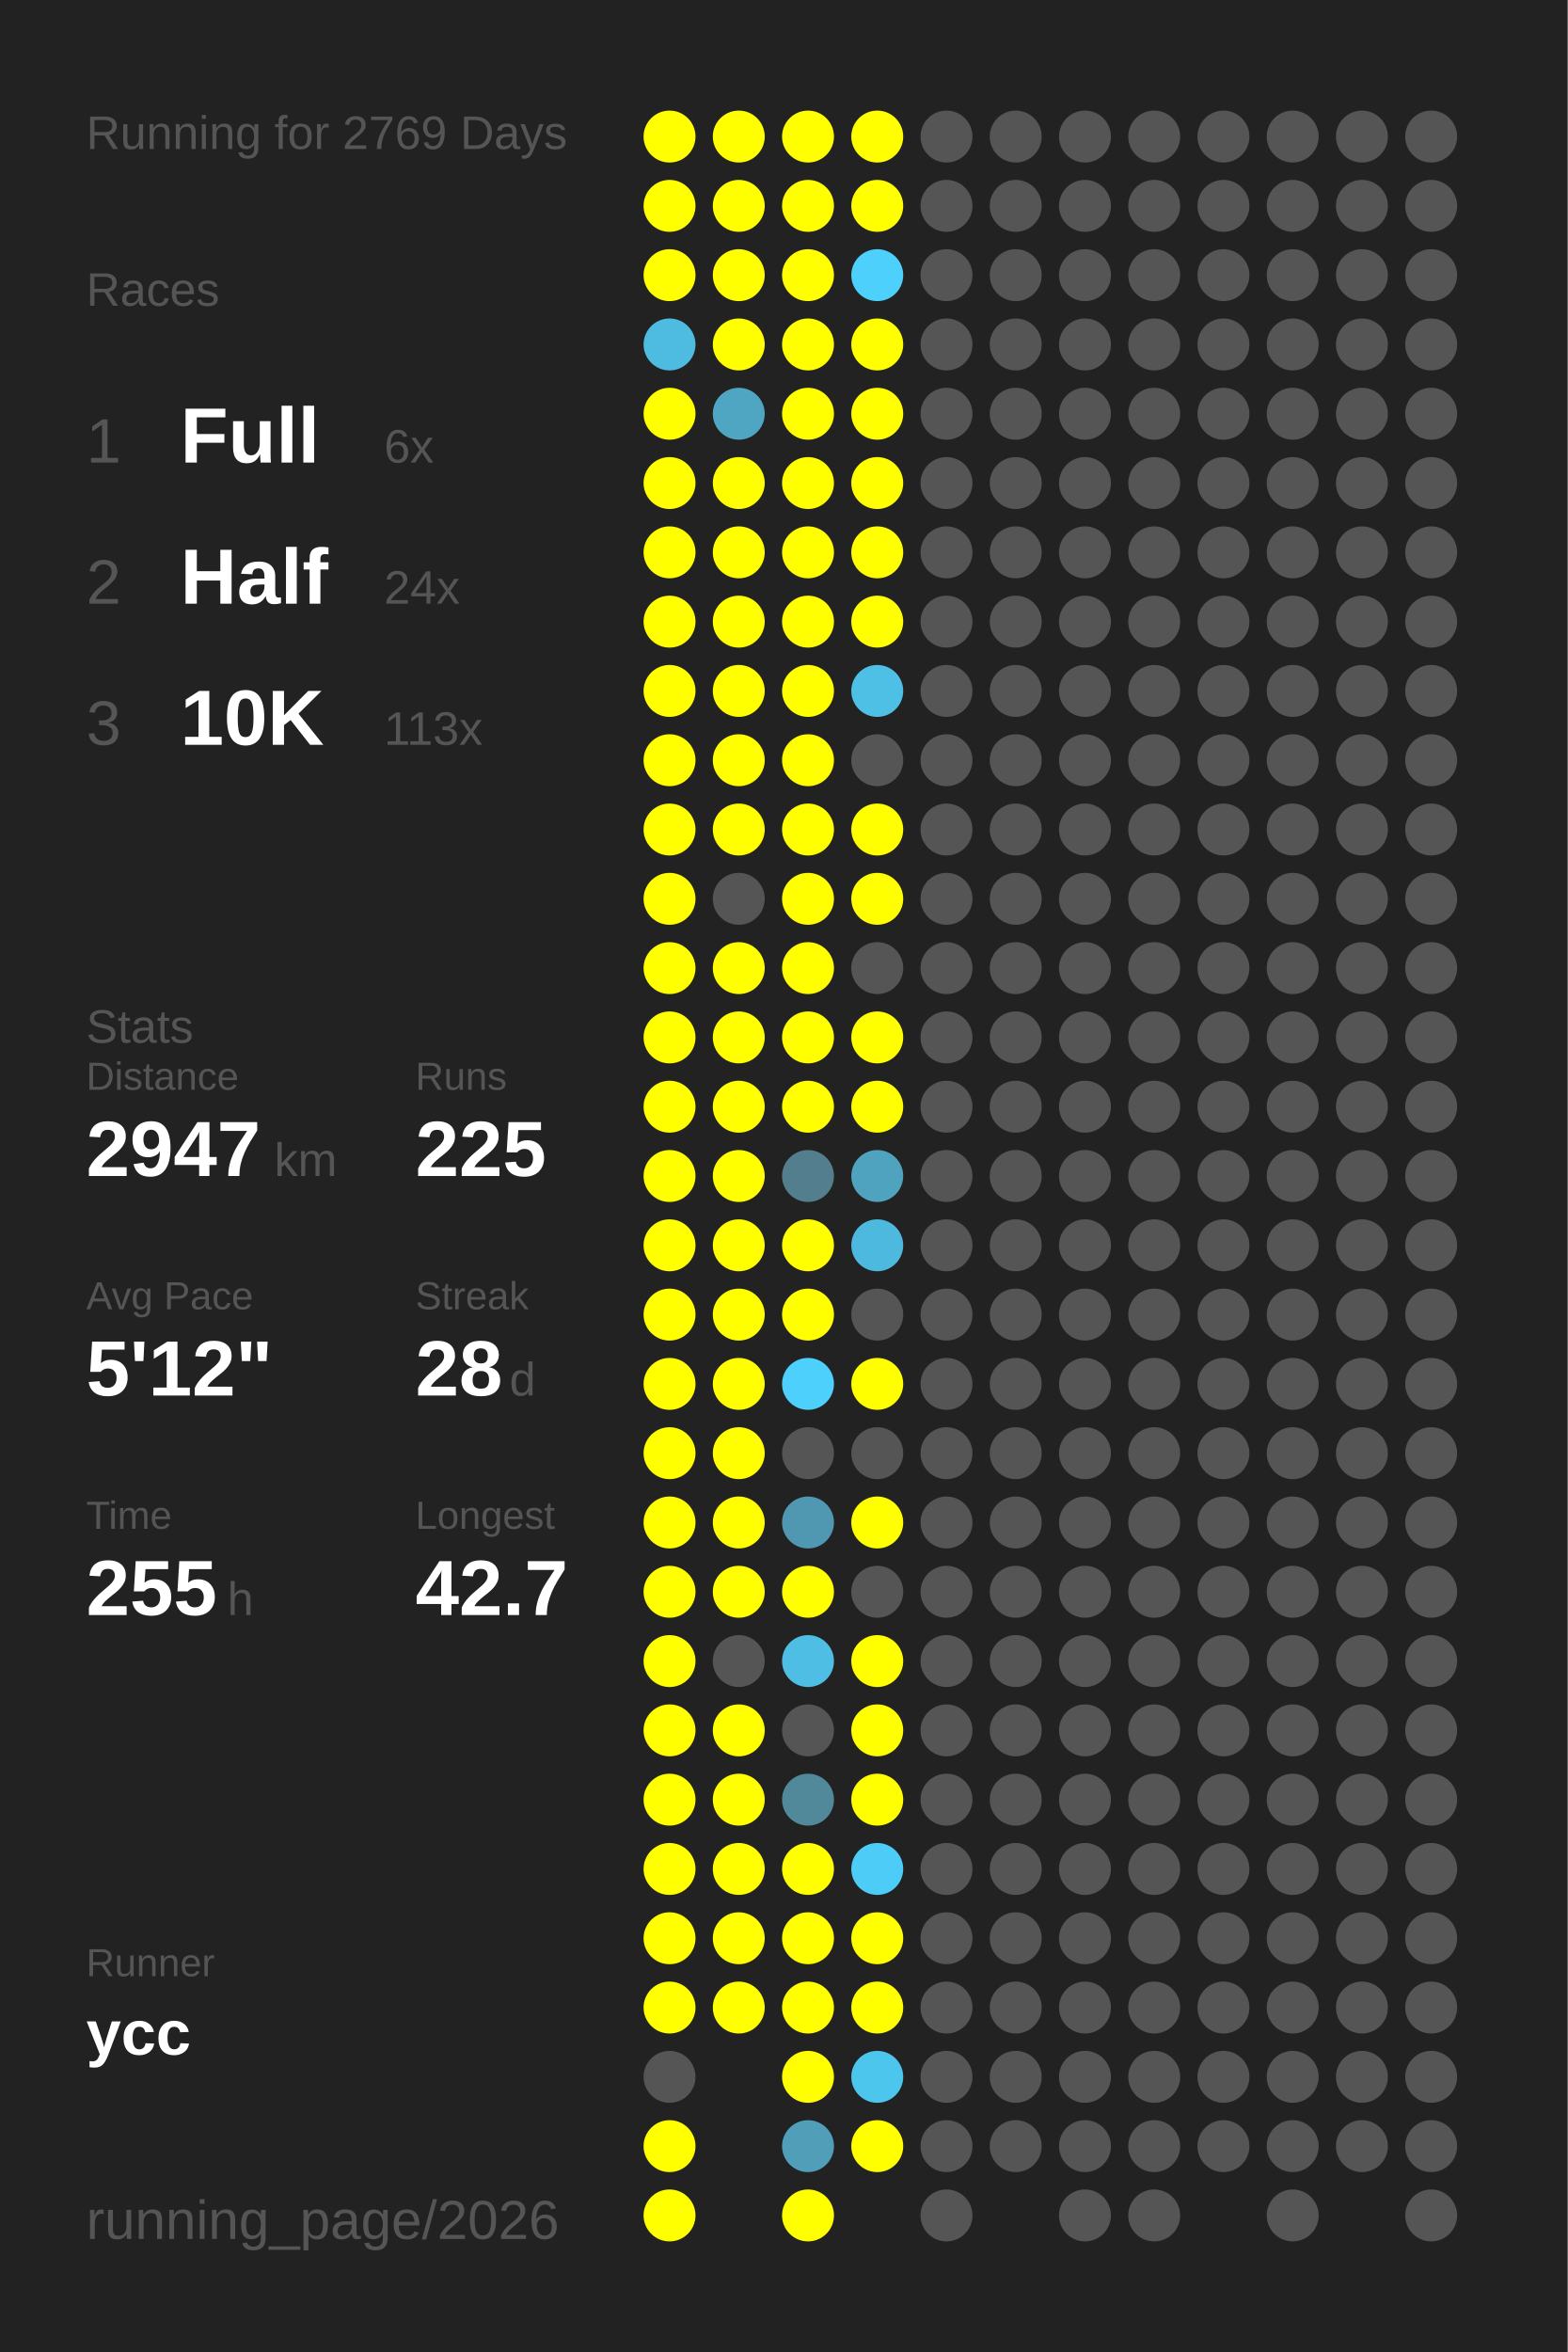
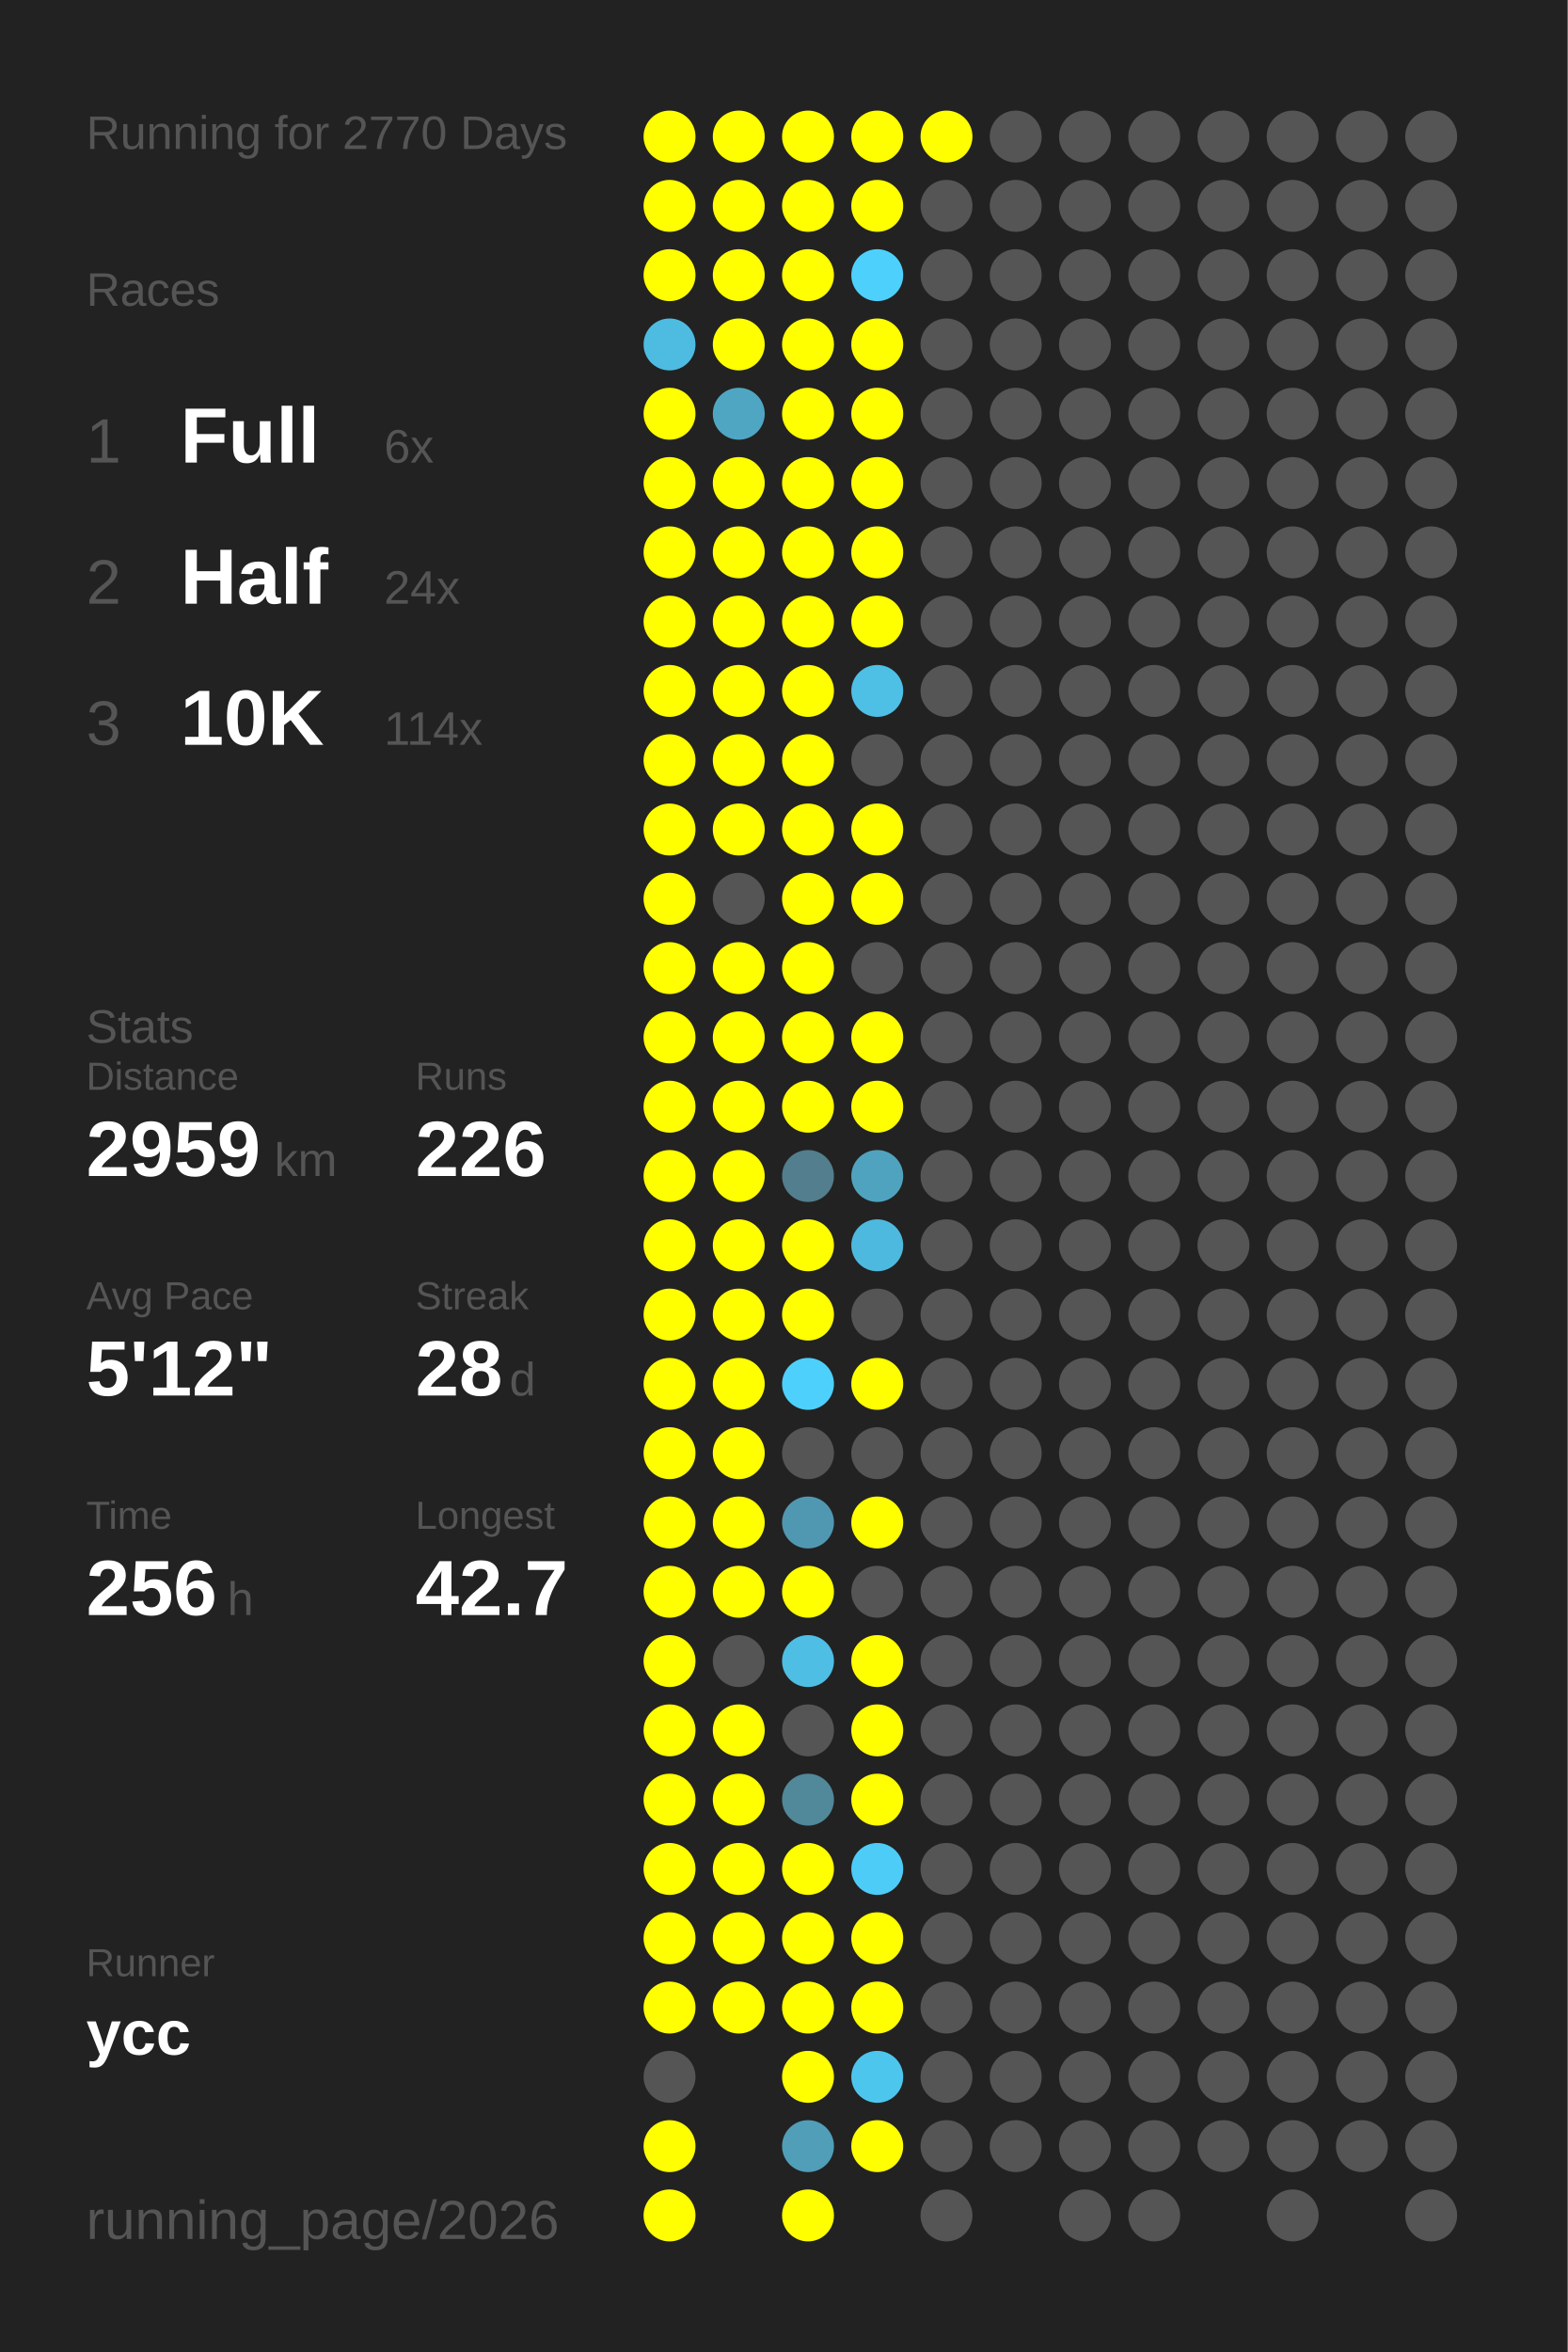
<svg xmlns="http://www.w3.org/2000/svg" baseProfile="full" height="300mm" version="1.1" viewBox="0,0,200,300" width="200mm">
  <defs />
  <rect fill="#222222" height="300" width="200" x="0" y="0" />
-   <text fill="#555555" style="font-size:6px; font-family:Arial;" x="11" y="19">Running for 2769 Days</text>
+   <text fill="#555555" style="font-size:6px; font-family:Arial;" x="11" y="19">Running for 2770 Days</text>
  <text fill="#555555" style="font-size:6px; font-family:Arial;" x="11" y="39">Races</text>
  <text fill="#555555" style="font-size:8px; font-family:Arial;" x="11" y="59">1</text>
  <text fill="#FFFFFF" style="font-size:10px; font-family:Arial; font-weight:bold;" x="23" y="59">Full</text>
  <text fill="#555555" style="font-size:6px; font-family:Arial;" x="49" y="59">6x</text>
  <text fill="#555555" style="font-size:8px; font-family:Arial;" x="11" y="77">2</text>
  <text fill="#FFFFFF" style="font-size:10px; font-family:Arial; font-weight:bold;" x="23" y="77">Half</text>
  <text fill="#555555" style="font-size:6px; font-family:Arial;" x="49" y="77">24x</text>
  <text fill="#555555" style="font-size:8px; font-family:Arial;" x="11" y="95">3</text>
  <text fill="#FFFFFF" style="font-size:10px; font-family:Arial; font-weight:bold;" x="23" y="95">10K</text>
-   <text fill="#555555" style="font-size:6px; font-family:Arial;" x="49" y="95">113x</text>
+   <text fill="#555555" style="font-size:6px; font-family:Arial;" x="49" y="95">114x</text>
  <text fill="#555555" style="font-size:6px; font-family:Arial;" x="11" y="133">Stats</text>
  <text fill="#555555" style="font-size:5px; font-family:Arial;" x="11" y="139">Distance</text>
-   <text fill="#FFFFFF" style="font-size:10px; font-family:Arial; font-weight:bold;" x="11" y="150">2947</text>
+   <text fill="#FFFFFF" style="font-size:10px; font-family:Arial; font-weight:bold;" x="11" y="150">2959</text>
  <text fill="#555555" style="font-size:6px; font-family:Arial;" x="35" y="150">km</text>
  <text fill="#555555" style="font-size:5px; font-family:Arial;" x="53" y="139">Runs</text>
-   <text fill="#FFFFFF" style="font-size:10px; font-family:Arial; font-weight:bold;" x="53" y="150">225</text>
+   <text fill="#FFFFFF" style="font-size:10px; font-family:Arial; font-weight:bold;" x="53" y="150">226</text>
  <text fill="#555555" style="font-size:5px; font-family:Arial;" x="11" y="167">Avg Pace</text>
  <text fill="#FFFFFF" style="font-size:10px; font-family:Arial; font-weight:bold;" x="11" y="178">5'12"</text>
  <text fill="#555555" style="font-size:5px; font-family:Arial;" x="53" y="167">Streak</text>
  <text fill="#FFFFFF" style="font-size:10px; font-family:Arial; font-weight:bold;" x="53" y="178">28</text>
  <text fill="#555555" style="font-size:6px; font-family:Arial;" x="65" y="178">d</text>
  <text fill="#555555" style="font-size:5px; font-family:Arial;" x="11" y="195">Time</text>
-   <text fill="#FFFFFF" style="font-size:10px; font-family:Arial; font-weight:bold;" x="11" y="206">255</text>
+   <text fill="#FFFFFF" style="font-size:10px; font-family:Arial; font-weight:bold;" x="11" y="206">256</text>
  <text fill="#555555" style="font-size:6px; font-family:Arial;" x="29" y="206">h</text>
  <text fill="#555555" style="font-size:5px; font-family:Arial;" x="53" y="195">Longest</text>
  <text fill="#FFFFFF" style="font-size:10px; font-family:Arial; font-weight:bold;" x="53" y="206">42.7</text>
  <text fill="#555555" style="font-size:5px; font-family:Arial;" x="11" y="252.065">Runner</text>
  <text fill="#FFFFFF" style="font-size:8px; font-family:Arial; font-weight:bold;" x="11" y="262.065">ycc</text>
  <text fill="#555555" style="font-size:7px; font-family:Arial;" x="11" y="285.581">running_page/2026</text>
  <circle cx="85.417" cy="17.419" fill="#FFFF00" r="3.312" />
  <circle cx="85.417" cy="26.258" fill="#FFFF00" r="3.312" />
  <circle cx="85.417" cy="35.097" fill="#FFFF00" r="3.312" />
  <circle cx="85.417" cy="43.935" fill="#4ebce1" r="3.312" />
  <circle cx="85.417" cy="52.774" fill="#FFFF00" r="3.312" />
  <circle cx="85.417" cy="61.613" fill="#FFFF00" r="3.312" />
  <circle cx="85.417" cy="70.452" fill="#FFFF00" r="3.312" />
  <circle cx="85.417" cy="79.29" fill="#FFFF00" r="3.312" />
  <circle cx="85.417" cy="88.129" fill="#FFFF00" r="3.312" />
  <circle cx="85.417" cy="96.968" fill="#FFFF00" r="3.312" />
  <circle cx="85.417" cy="105.806" fill="#FFFF00" r="3.312" />
  <circle cx="85.417" cy="114.645" fill="#FFFF00" r="3.312" />
  <circle cx="85.417" cy="123.484" fill="#FFFF00" r="3.312" />
  <circle cx="85.417" cy="132.323" fill="#FFFF00" r="3.312" />
  <circle cx="85.417" cy="141.161" fill="#FFFF00" r="3.312" />
  <circle cx="85.417" cy="150" fill="#FFFF00" r="3.312" />
  <circle cx="85.417" cy="158.839" fill="#FFFF00" r="3.312" />
  <circle cx="85.417" cy="167.677" fill="#FFFF00" r="3.312" />
  <circle cx="85.417" cy="176.516" fill="#FFFF00" r="3.312" />
  <circle cx="85.417" cy="185.355" fill="#FFFF00" r="3.312" />
  <circle cx="85.417" cy="194.194" fill="#FFFF00" r="3.312" />
  <circle cx="85.417" cy="203.032" fill="#FFFF00" r="3.312" />
  <circle cx="85.417" cy="211.871" fill="#FFFF00" r="3.312" />
  <circle cx="85.417" cy="220.71" fill="#FFFF00" r="3.312" />
  <circle cx="85.417" cy="229.548" fill="#FFFF00" r="3.312" />
  <circle cx="85.417" cy="238.387" fill="#FFFF00" r="3.312" />
  <circle cx="85.417" cy="247.226" fill="#FFFF00" r="3.312" />
  <circle cx="85.417" cy="256.065" fill="#FFFF00" r="3.312" />
  <circle cx="85.417" cy="264.903" fill="#555555" r="3.312" />
  <circle cx="85.417" cy="273.742" fill="#FFFF00" r="3.312" />
  <circle cx="85.417" cy="282.581" fill="#FFFF00" r="3.312" />
  <circle cx="94.25" cy="17.419" fill="#FFFF00" r="3.312" />
  <circle cx="94.25" cy="26.258" fill="#FFFF00" r="3.312" />
  <circle cx="94.25" cy="35.097" fill="#FFFF00" r="3.312" />
  <circle cx="94.25" cy="43.935" fill="#FFFF00" r="3.312" />
  <circle cx="94.25" cy="52.774" fill="#4fa6c3" r="3.312" />
  <circle cx="94.25" cy="61.613" fill="#FFFF00" r="3.312" />
  <circle cx="94.25" cy="70.452" fill="#FFFF00" r="3.312" />
  <circle cx="94.25" cy="79.29" fill="#FFFF00" r="3.312" />
  <circle cx="94.25" cy="88.129" fill="#FFFF00" r="3.312" />
  <circle cx="94.25" cy="96.968" fill="#FFFF00" r="3.312" />
  <circle cx="94.25" cy="105.806" fill="#FFFF00" r="3.312" />
  <circle cx="94.25" cy="114.645" fill="#555555" r="3.312" />
  <circle cx="94.25" cy="123.484" fill="#FFFF00" r="3.312" />
  <circle cx="94.25" cy="132.323" fill="#FFFF00" r="3.312" />
  <circle cx="94.25" cy="141.161" fill="#FFFF00" r="3.312" />
  <circle cx="94.25" cy="150" fill="#FFFF00" r="3.312" />
  <circle cx="94.25" cy="158.839" fill="#FFFF00" r="3.312" />
  <circle cx="94.25" cy="167.677" fill="#FFFF00" r="3.312" />
  <circle cx="94.25" cy="176.516" fill="#FFFF00" r="3.312" />
  <circle cx="94.25" cy="185.355" fill="#FFFF00" r="3.312" />
  <circle cx="94.25" cy="194.194" fill="#FFFF00" r="3.312" />
  <circle cx="94.25" cy="203.032" fill="#FFFF00" r="3.312" />
  <circle cx="94.25" cy="211.871" fill="#555555" r="3.312" />
  <circle cx="94.25" cy="220.71" fill="#FFFF00" r="3.312" />
  <circle cx="94.25" cy="229.548" fill="#FFFF00" r="3.312" />
  <circle cx="94.25" cy="238.387" fill="#FFFF00" r="3.312" />
  <circle cx="94.25" cy="247.226" fill="#FFFF00" r="3.312" />
  <circle cx="94.25" cy="256.065" fill="#FFFF00" r="3.312" />
  <circle cx="103.083" cy="17.419" fill="#FFFF00" r="3.312" />
  <circle cx="103.083" cy="26.258" fill="#FFFF00" r="3.312" />
  <circle cx="103.083" cy="35.097" fill="#FFFF00" r="3.312" />
  <circle cx="103.083" cy="43.935" fill="#FFFF00" r="3.312" />
  <circle cx="103.083" cy="52.774" fill="#FFFF00" r="3.312" />
  <circle cx="103.083" cy="61.613" fill="#FFFF00" r="3.312" />
  <circle cx="103.083" cy="70.452" fill="#FFFF00" r="3.312" />
  <circle cx="103.083" cy="79.29" fill="#FFFF00" r="3.312" />
  <circle cx="103.083" cy="88.129" fill="#FFFF00" r="3.312" />
  <circle cx="103.083" cy="96.968" fill="#FFFF00" r="3.312" />
  <circle cx="103.083" cy="105.806" fill="#FFFF00" r="3.312" />
  <circle cx="103.083" cy="114.645" fill="#FFFF00" r="3.312" />
  <circle cx="103.083" cy="123.484" fill="#FFFF00" r="3.312" />
  <circle cx="103.083" cy="132.323" fill="#FFFF00" r="3.312" />
  <circle cx="103.083" cy="141.161" fill="#FFFF00" r="3.312" />
  <circle cx="103.083" cy="150" fill="#527e8d" r="3.312" />
  <circle cx="103.083" cy="158.839" fill="#FFFF00" r="3.312" />
  <circle cx="103.083" cy="167.677" fill="#FFFF00" r="3.312" />
  <circle cx="103.083" cy="176.516" fill="#4dd0fc" r="3.312" />
  <circle cx="103.083" cy="185.355" fill="#555555" r="3.312" />
  <circle cx="103.083" cy="194.194" fill="#5098b1" r="3.312" />
  <circle cx="103.083" cy="203.032" fill="#FFFF00" r="3.312" />
  <circle cx="103.083" cy="211.871" fill="#4ebee4" r="3.312" />
  <circle cx="103.083" cy="220.71" fill="#555555" r="3.312" />
  <circle cx="103.083" cy="229.548" fill="#51889a" r="3.312" />
  <circle cx="103.083" cy="238.387" fill="#FFFF00" r="3.312" />
  <circle cx="103.083" cy="247.226" fill="#FFFF00" r="3.312" />
  <circle cx="103.083" cy="256.065" fill="#FFFF00" r="3.312" />
  <circle cx="103.083" cy="264.903" fill="#FFFF00" r="3.312" />
  <circle cx="103.083" cy="273.742" fill="#509eb8" r="3.312" />
  <circle cx="103.083" cy="282.581" fill="#FFFF00" r="3.312" />
  <circle cx="111.917" cy="17.419" fill="#FFFF00" r="3.312" />
  <circle cx="111.917" cy="26.258" fill="#FFFF00" r="3.312" />
  <circle cx="111.917" cy="35.097" fill="#4dd0fc" r="3.312" />
  <circle cx="111.917" cy="43.935" fill="#FFFF00" r="3.312" />
  <circle cx="111.917" cy="52.774" fill="#FFFF00" r="3.312" />
  <circle cx="111.917" cy="61.613" fill="#FFFF00" r="3.312" />
  <circle cx="111.917" cy="70.452" fill="#FFFF00" r="3.312" />
  <circle cx="111.917" cy="79.29" fill="#FFFF00" r="3.312" />
  <circle cx="111.917" cy="88.129" fill="#4ebfe5" r="3.312" />
  <circle cx="111.917" cy="96.968" fill="#555555" r="3.312" />
  <circle cx="111.917" cy="105.806" fill="#FFFF00" r="3.312" />
  <circle cx="111.917" cy="114.645" fill="#FFFF00" r="3.312" />
  <circle cx="111.917" cy="123.484" fill="#555555" r="3.312" />
  <circle cx="111.917" cy="132.323" fill="#FFFF00" r="3.312" />
  <circle cx="111.917" cy="141.161" fill="#FFFF00" r="3.312" />
  <circle cx="111.917" cy="150" fill="#4fa3bf" r="3.312" />
  <circle cx="111.917" cy="158.839" fill="#4eb9de" r="3.312" />
  <circle cx="111.917" cy="167.677" fill="#555555" r="3.312" />
  <circle cx="111.917" cy="176.516" fill="#FFFF00" r="3.312" />
  <circle cx="111.917" cy="185.355" fill="#555555" r="3.312" />
  <circle cx="111.917" cy="194.194" fill="#FFFF00" r="3.312" />
  <circle cx="111.917" cy="203.032" fill="#555555" r="3.312" />
  <circle cx="111.917" cy="211.871" fill="#FFFF00" r="3.312" />
  <circle cx="111.917" cy="220.71" fill="#FFFF00" r="3.312" />
  <circle cx="111.917" cy="229.548" fill="#FFFF00" r="3.312" />
  <circle cx="111.917" cy="238.387" fill="#4dccf7" r="3.312" />
  <circle cx="111.917" cy="247.226" fill="#FFFF00" r="3.312" />
  <circle cx="111.917" cy="256.065" fill="#FFFF00" r="3.312" />
  <circle cx="111.917" cy="264.903" fill="#4dc6ee" r="3.312" />
  <circle cx="111.917" cy="273.742" fill="#FFFF00" r="3.312" />
-   <circle cx="120.75" cy="17.419" fill="#555555" r="3.312" />
+   <circle cx="120.75" cy="17.419" fill="#FFFF00" r="3.312" />
  <circle cx="120.75" cy="26.258" fill="#555555" r="3.312" />
  <circle cx="120.75" cy="35.097" fill="#555555" r="3.312" />
  <circle cx="120.75" cy="43.935" fill="#555555" r="3.312" />
  <circle cx="120.75" cy="52.774" fill="#555555" r="3.312" />
  <circle cx="120.75" cy="61.613" fill="#555555" r="3.312" />
  <circle cx="120.75" cy="70.452" fill="#555555" r="3.312" />
  <circle cx="120.75" cy="79.29" fill="#555555" r="3.312" />
  <circle cx="120.75" cy="88.129" fill="#555555" r="3.312" />
  <circle cx="120.75" cy="96.968" fill="#555555" r="3.312" />
  <circle cx="120.75" cy="105.806" fill="#555555" r="3.312" />
  <circle cx="120.75" cy="114.645" fill="#555555" r="3.312" />
  <circle cx="120.75" cy="123.484" fill="#555555" r="3.312" />
  <circle cx="120.75" cy="132.323" fill="#555555" r="3.312" />
  <circle cx="120.75" cy="141.161" fill="#555555" r="3.312" />
  <circle cx="120.75" cy="150" fill="#555555" r="3.312" />
  <circle cx="120.75" cy="158.839" fill="#555555" r="3.312" />
  <circle cx="120.75" cy="167.677" fill="#555555" r="3.312" />
  <circle cx="120.75" cy="176.516" fill="#555555" r="3.312" />
  <circle cx="120.75" cy="185.355" fill="#555555" r="3.312" />
  <circle cx="120.75" cy="194.194" fill="#555555" r="3.312" />
  <circle cx="120.75" cy="203.032" fill="#555555" r="3.312" />
  <circle cx="120.75" cy="211.871" fill="#555555" r="3.312" />
  <circle cx="120.75" cy="220.71" fill="#555555" r="3.312" />
  <circle cx="120.75" cy="229.548" fill="#555555" r="3.312" />
  <circle cx="120.75" cy="238.387" fill="#555555" r="3.312" />
  <circle cx="120.75" cy="247.226" fill="#555555" r="3.312" />
  <circle cx="120.75" cy="256.065" fill="#555555" r="3.312" />
  <circle cx="120.75" cy="264.903" fill="#555555" r="3.312" />
  <circle cx="120.75" cy="273.742" fill="#555555" r="3.312" />
  <circle cx="120.75" cy="282.581" fill="#555555" r="3.312" />
  <circle cx="129.583" cy="17.419" fill="#555555" r="3.312" />
  <circle cx="129.583" cy="26.258" fill="#555555" r="3.312" />
  <circle cx="129.583" cy="35.097" fill="#555555" r="3.312" />
  <circle cx="129.583" cy="43.935" fill="#555555" r="3.312" />
  <circle cx="129.583" cy="52.774" fill="#555555" r="3.312" />
  <circle cx="129.583" cy="61.613" fill="#555555" r="3.312" />
  <circle cx="129.583" cy="70.452" fill="#555555" r="3.312" />
  <circle cx="129.583" cy="79.29" fill="#555555" r="3.312" />
  <circle cx="129.583" cy="88.129" fill="#555555" r="3.312" />
  <circle cx="129.583" cy="96.968" fill="#555555" r="3.312" />
  <circle cx="129.583" cy="105.806" fill="#555555" r="3.312" />
  <circle cx="129.583" cy="114.645" fill="#555555" r="3.312" />
  <circle cx="129.583" cy="123.484" fill="#555555" r="3.312" />
  <circle cx="129.583" cy="132.323" fill="#555555" r="3.312" />
  <circle cx="129.583" cy="141.161" fill="#555555" r="3.312" />
  <circle cx="129.583" cy="150" fill="#555555" r="3.312" />
  <circle cx="129.583" cy="158.839" fill="#555555" r="3.312" />
  <circle cx="129.583" cy="167.677" fill="#555555" r="3.312" />
  <circle cx="129.583" cy="176.516" fill="#555555" r="3.312" />
  <circle cx="129.583" cy="185.355" fill="#555555" r="3.312" />
  <circle cx="129.583" cy="194.194" fill="#555555" r="3.312" />
  <circle cx="129.583" cy="203.032" fill="#555555" r="3.312" />
  <circle cx="129.583" cy="211.871" fill="#555555" r="3.312" />
  <circle cx="129.583" cy="220.71" fill="#555555" r="3.312" />
  <circle cx="129.583" cy="229.548" fill="#555555" r="3.312" />
  <circle cx="129.583" cy="238.387" fill="#555555" r="3.312" />
  <circle cx="129.583" cy="247.226" fill="#555555" r="3.312" />
  <circle cx="129.583" cy="256.065" fill="#555555" r="3.312" />
  <circle cx="129.583" cy="264.903" fill="#555555" r="3.312" />
  <circle cx="129.583" cy="273.742" fill="#555555" r="3.312" />
  <circle cx="138.417" cy="17.419" fill="#555555" r="3.312" />
  <circle cx="138.417" cy="26.258" fill="#555555" r="3.312" />
  <circle cx="138.417" cy="35.097" fill="#555555" r="3.312" />
  <circle cx="138.417" cy="43.935" fill="#555555" r="3.312" />
  <circle cx="138.417" cy="52.774" fill="#555555" r="3.312" />
  <circle cx="138.417" cy="61.613" fill="#555555" r="3.312" />
  <circle cx="138.417" cy="70.452" fill="#555555" r="3.312" />
  <circle cx="138.417" cy="79.29" fill="#555555" r="3.312" />
  <circle cx="138.417" cy="88.129" fill="#555555" r="3.312" />
  <circle cx="138.417" cy="96.968" fill="#555555" r="3.312" />
  <circle cx="138.417" cy="105.806" fill="#555555" r="3.312" />
  <circle cx="138.417" cy="114.645" fill="#555555" r="3.312" />
  <circle cx="138.417" cy="123.484" fill="#555555" r="3.312" />
  <circle cx="138.417" cy="132.323" fill="#555555" r="3.312" />
  <circle cx="138.417" cy="141.161" fill="#555555" r="3.312" />
  <circle cx="138.417" cy="150" fill="#555555" r="3.312" />
  <circle cx="138.417" cy="158.839" fill="#555555" r="3.312" />
  <circle cx="138.417" cy="167.677" fill="#555555" r="3.312" />
  <circle cx="138.417" cy="176.516" fill="#555555" r="3.312" />
  <circle cx="138.417" cy="185.355" fill="#555555" r="3.312" />
  <circle cx="138.417" cy="194.194" fill="#555555" r="3.312" />
  <circle cx="138.417" cy="203.032" fill="#555555" r="3.312" />
  <circle cx="138.417" cy="211.871" fill="#555555" r="3.312" />
  <circle cx="138.417" cy="220.71" fill="#555555" r="3.312" />
  <circle cx="138.417" cy="229.548" fill="#555555" r="3.312" />
  <circle cx="138.417" cy="238.387" fill="#555555" r="3.312" />
  <circle cx="138.417" cy="247.226" fill="#555555" r="3.312" />
  <circle cx="138.417" cy="256.065" fill="#555555" r="3.312" />
  <circle cx="138.417" cy="264.903" fill="#555555" r="3.312" />
  <circle cx="138.417" cy="273.742" fill="#555555" r="3.312" />
  <circle cx="138.417" cy="282.581" fill="#555555" r="3.312" />
  <circle cx="147.25" cy="17.419" fill="#555555" r="3.312" />
  <circle cx="147.25" cy="26.258" fill="#555555" r="3.312" />
  <circle cx="147.25" cy="35.097" fill="#555555" r="3.312" />
  <circle cx="147.25" cy="43.935" fill="#555555" r="3.312" />
  <circle cx="147.25" cy="52.774" fill="#555555" r="3.312" />
  <circle cx="147.25" cy="61.613" fill="#555555" r="3.312" />
  <circle cx="147.25" cy="70.452" fill="#555555" r="3.312" />
  <circle cx="147.25" cy="79.29" fill="#555555" r="3.312" />
  <circle cx="147.25" cy="88.129" fill="#555555" r="3.312" />
  <circle cx="147.25" cy="96.968" fill="#555555" r="3.312" />
  <circle cx="147.25" cy="105.806" fill="#555555" r="3.312" />
  <circle cx="147.25" cy="114.645" fill="#555555" r="3.312" />
  <circle cx="147.25" cy="123.484" fill="#555555" r="3.312" />
  <circle cx="147.25" cy="132.323" fill="#555555" r="3.312" />
  <circle cx="147.25" cy="141.161" fill="#555555" r="3.312" />
  <circle cx="147.25" cy="150" fill="#555555" r="3.312" />
  <circle cx="147.25" cy="158.839" fill="#555555" r="3.312" />
  <circle cx="147.25" cy="167.677" fill="#555555" r="3.312" />
  <circle cx="147.25" cy="176.516" fill="#555555" r="3.312" />
  <circle cx="147.25" cy="185.355" fill="#555555" r="3.312" />
  <circle cx="147.25" cy="194.194" fill="#555555" r="3.312" />
  <circle cx="147.25" cy="203.032" fill="#555555" r="3.312" />
  <circle cx="147.25" cy="211.871" fill="#555555" r="3.312" />
  <circle cx="147.25" cy="220.71" fill="#555555" r="3.312" />
  <circle cx="147.25" cy="229.548" fill="#555555" r="3.312" />
  <circle cx="147.25" cy="238.387" fill="#555555" r="3.312" />
  <circle cx="147.25" cy="247.226" fill="#555555" r="3.312" />
  <circle cx="147.25" cy="256.065" fill="#555555" r="3.312" />
  <circle cx="147.25" cy="264.903" fill="#555555" r="3.312" />
  <circle cx="147.25" cy="273.742" fill="#555555" r="3.312" />
  <circle cx="147.25" cy="282.581" fill="#555555" r="3.312" />
  <circle cx="156.083" cy="17.419" fill="#555555" r="3.312" />
  <circle cx="156.083" cy="26.258" fill="#555555" r="3.312" />
  <circle cx="156.083" cy="35.097" fill="#555555" r="3.312" />
  <circle cx="156.083" cy="43.935" fill="#555555" r="3.312" />
  <circle cx="156.083" cy="52.774" fill="#555555" r="3.312" />
  <circle cx="156.083" cy="61.613" fill="#555555" r="3.312" />
  <circle cx="156.083" cy="70.452" fill="#555555" r="3.312" />
  <circle cx="156.083" cy="79.29" fill="#555555" r="3.312" />
  <circle cx="156.083" cy="88.129" fill="#555555" r="3.312" />
  <circle cx="156.083" cy="96.968" fill="#555555" r="3.312" />
  <circle cx="156.083" cy="105.806" fill="#555555" r="3.312" />
  <circle cx="156.083" cy="114.645" fill="#555555" r="3.312" />
  <circle cx="156.083" cy="123.484" fill="#555555" r="3.312" />
  <circle cx="156.083" cy="132.323" fill="#555555" r="3.312" />
  <circle cx="156.083" cy="141.161" fill="#555555" r="3.312" />
  <circle cx="156.083" cy="150" fill="#555555" r="3.312" />
  <circle cx="156.083" cy="158.839" fill="#555555" r="3.312" />
  <circle cx="156.083" cy="167.677" fill="#555555" r="3.312" />
  <circle cx="156.083" cy="176.516" fill="#555555" r="3.312" />
  <circle cx="156.083" cy="185.355" fill="#555555" r="3.312" />
  <circle cx="156.083" cy="194.194" fill="#555555" r="3.312" />
  <circle cx="156.083" cy="203.032" fill="#555555" r="3.312" />
  <circle cx="156.083" cy="211.871" fill="#555555" r="3.312" />
  <circle cx="156.083" cy="220.71" fill="#555555" r="3.312" />
  <circle cx="156.083" cy="229.548" fill="#555555" r="3.312" />
  <circle cx="156.083" cy="238.387" fill="#555555" r="3.312" />
  <circle cx="156.083" cy="247.226" fill="#555555" r="3.312" />
  <circle cx="156.083" cy="256.065" fill="#555555" r="3.312" />
  <circle cx="156.083" cy="264.903" fill="#555555" r="3.312" />
  <circle cx="156.083" cy="273.742" fill="#555555" r="3.312" />
  <circle cx="164.917" cy="17.419" fill="#555555" r="3.312" />
  <circle cx="164.917" cy="26.258" fill="#555555" r="3.312" />
  <circle cx="164.917" cy="35.097" fill="#555555" r="3.312" />
  <circle cx="164.917" cy="43.935" fill="#555555" r="3.312" />
  <circle cx="164.917" cy="52.774" fill="#555555" r="3.312" />
  <circle cx="164.917" cy="61.613" fill="#555555" r="3.312" />
  <circle cx="164.917" cy="70.452" fill="#555555" r="3.312" />
  <circle cx="164.917" cy="79.29" fill="#555555" r="3.312" />
  <circle cx="164.917" cy="88.129" fill="#555555" r="3.312" />
  <circle cx="164.917" cy="96.968" fill="#555555" r="3.312" />
  <circle cx="164.917" cy="105.806" fill="#555555" r="3.312" />
  <circle cx="164.917" cy="114.645" fill="#555555" r="3.312" />
  <circle cx="164.917" cy="123.484" fill="#555555" r="3.312" />
  <circle cx="164.917" cy="132.323" fill="#555555" r="3.312" />
  <circle cx="164.917" cy="141.161" fill="#555555" r="3.312" />
  <circle cx="164.917" cy="150" fill="#555555" r="3.312" />
  <circle cx="164.917" cy="158.839" fill="#555555" r="3.312" />
  <circle cx="164.917" cy="167.677" fill="#555555" r="3.312" />
  <circle cx="164.917" cy="176.516" fill="#555555" r="3.312" />
  <circle cx="164.917" cy="185.355" fill="#555555" r="3.312" />
  <circle cx="164.917" cy="194.194" fill="#555555" r="3.312" />
  <circle cx="164.917" cy="203.032" fill="#555555" r="3.312" />
  <circle cx="164.917" cy="211.871" fill="#555555" r="3.312" />
  <circle cx="164.917" cy="220.71" fill="#555555" r="3.312" />
  <circle cx="164.917" cy="229.548" fill="#555555" r="3.312" />
  <circle cx="164.917" cy="238.387" fill="#555555" r="3.312" />
  <circle cx="164.917" cy="247.226" fill="#555555" r="3.312" />
  <circle cx="164.917" cy="256.065" fill="#555555" r="3.312" />
  <circle cx="164.917" cy="264.903" fill="#555555" r="3.312" />
  <circle cx="164.917" cy="273.742" fill="#555555" r="3.312" />
  <circle cx="164.917" cy="282.581" fill="#555555" r="3.312" />
  <circle cx="173.75" cy="17.419" fill="#555555" r="3.312" />
  <circle cx="173.75" cy="26.258" fill="#555555" r="3.312" />
  <circle cx="173.75" cy="35.097" fill="#555555" r="3.312" />
  <circle cx="173.75" cy="43.935" fill="#555555" r="3.312" />
  <circle cx="173.75" cy="52.774" fill="#555555" r="3.312" />
  <circle cx="173.75" cy="61.613" fill="#555555" r="3.312" />
  <circle cx="173.75" cy="70.452" fill="#555555" r="3.312" />
  <circle cx="173.75" cy="79.29" fill="#555555" r="3.312" />
  <circle cx="173.75" cy="88.129" fill="#555555" r="3.312" />
  <circle cx="173.75" cy="96.968" fill="#555555" r="3.312" />
  <circle cx="173.75" cy="105.806" fill="#555555" r="3.312" />
  <circle cx="173.75" cy="114.645" fill="#555555" r="3.312" />
  <circle cx="173.75" cy="123.484" fill="#555555" r="3.312" />
  <circle cx="173.75" cy="132.323" fill="#555555" r="3.312" />
  <circle cx="173.75" cy="141.161" fill="#555555" r="3.312" />
  <circle cx="173.75" cy="150" fill="#555555" r="3.312" />
  <circle cx="173.75" cy="158.839" fill="#555555" r="3.312" />
  <circle cx="173.75" cy="167.677" fill="#555555" r="3.312" />
  <circle cx="173.75" cy="176.516" fill="#555555" r="3.312" />
  <circle cx="173.75" cy="185.355" fill="#555555" r="3.312" />
  <circle cx="173.75" cy="194.194" fill="#555555" r="3.312" />
  <circle cx="173.75" cy="203.032" fill="#555555" r="3.312" />
  <circle cx="173.75" cy="211.871" fill="#555555" r="3.312" />
  <circle cx="173.75" cy="220.71" fill="#555555" r="3.312" />
  <circle cx="173.75" cy="229.548" fill="#555555" r="3.312" />
  <circle cx="173.75" cy="238.387" fill="#555555" r="3.312" />
  <circle cx="173.75" cy="247.226" fill="#555555" r="3.312" />
  <circle cx="173.75" cy="256.065" fill="#555555" r="3.312" />
  <circle cx="173.75" cy="264.903" fill="#555555" r="3.312" />
  <circle cx="173.75" cy="273.742" fill="#555555" r="3.312" />
  <circle cx="182.583" cy="17.419" fill="#555555" r="3.312" />
  <circle cx="182.583" cy="26.258" fill="#555555" r="3.312" />
  <circle cx="182.583" cy="35.097" fill="#555555" r="3.312" />
  <circle cx="182.583" cy="43.935" fill="#555555" r="3.312" />
  <circle cx="182.583" cy="52.774" fill="#555555" r="3.312" />
  <circle cx="182.583" cy="61.613" fill="#555555" r="3.312" />
  <circle cx="182.583" cy="70.452" fill="#555555" r="3.312" />
  <circle cx="182.583" cy="79.29" fill="#555555" r="3.312" />
  <circle cx="182.583" cy="88.129" fill="#555555" r="3.312" />
  <circle cx="182.583" cy="96.968" fill="#555555" r="3.312" />
  <circle cx="182.583" cy="105.806" fill="#555555" r="3.312" />
  <circle cx="182.583" cy="114.645" fill="#555555" r="3.312" />
  <circle cx="182.583" cy="123.484" fill="#555555" r="3.312" />
  <circle cx="182.583" cy="132.323" fill="#555555" r="3.312" />
  <circle cx="182.583" cy="141.161" fill="#555555" r="3.312" />
  <circle cx="182.583" cy="150" fill="#555555" r="3.312" />
  <circle cx="182.583" cy="158.839" fill="#555555" r="3.312" />
  <circle cx="182.583" cy="167.677" fill="#555555" r="3.312" />
  <circle cx="182.583" cy="176.516" fill="#555555" r="3.312" />
  <circle cx="182.583" cy="185.355" fill="#555555" r="3.312" />
  <circle cx="182.583" cy="194.194" fill="#555555" r="3.312" />
  <circle cx="182.583" cy="203.032" fill="#555555" r="3.312" />
  <circle cx="182.583" cy="211.871" fill="#555555" r="3.312" />
  <circle cx="182.583" cy="220.71" fill="#555555" r="3.312" />
  <circle cx="182.583" cy="229.548" fill="#555555" r="3.312" />
  <circle cx="182.583" cy="238.387" fill="#555555" r="3.312" />
  <circle cx="182.583" cy="247.226" fill="#555555" r="3.312" />
  <circle cx="182.583" cy="256.065" fill="#555555" r="3.312" />
  <circle cx="182.583" cy="264.903" fill="#555555" r="3.312" />
  <circle cx="182.583" cy="273.742" fill="#555555" r="3.312" />
  <circle cx="182.583" cy="282.581" fill="#555555" r="3.312" />
</svg>
